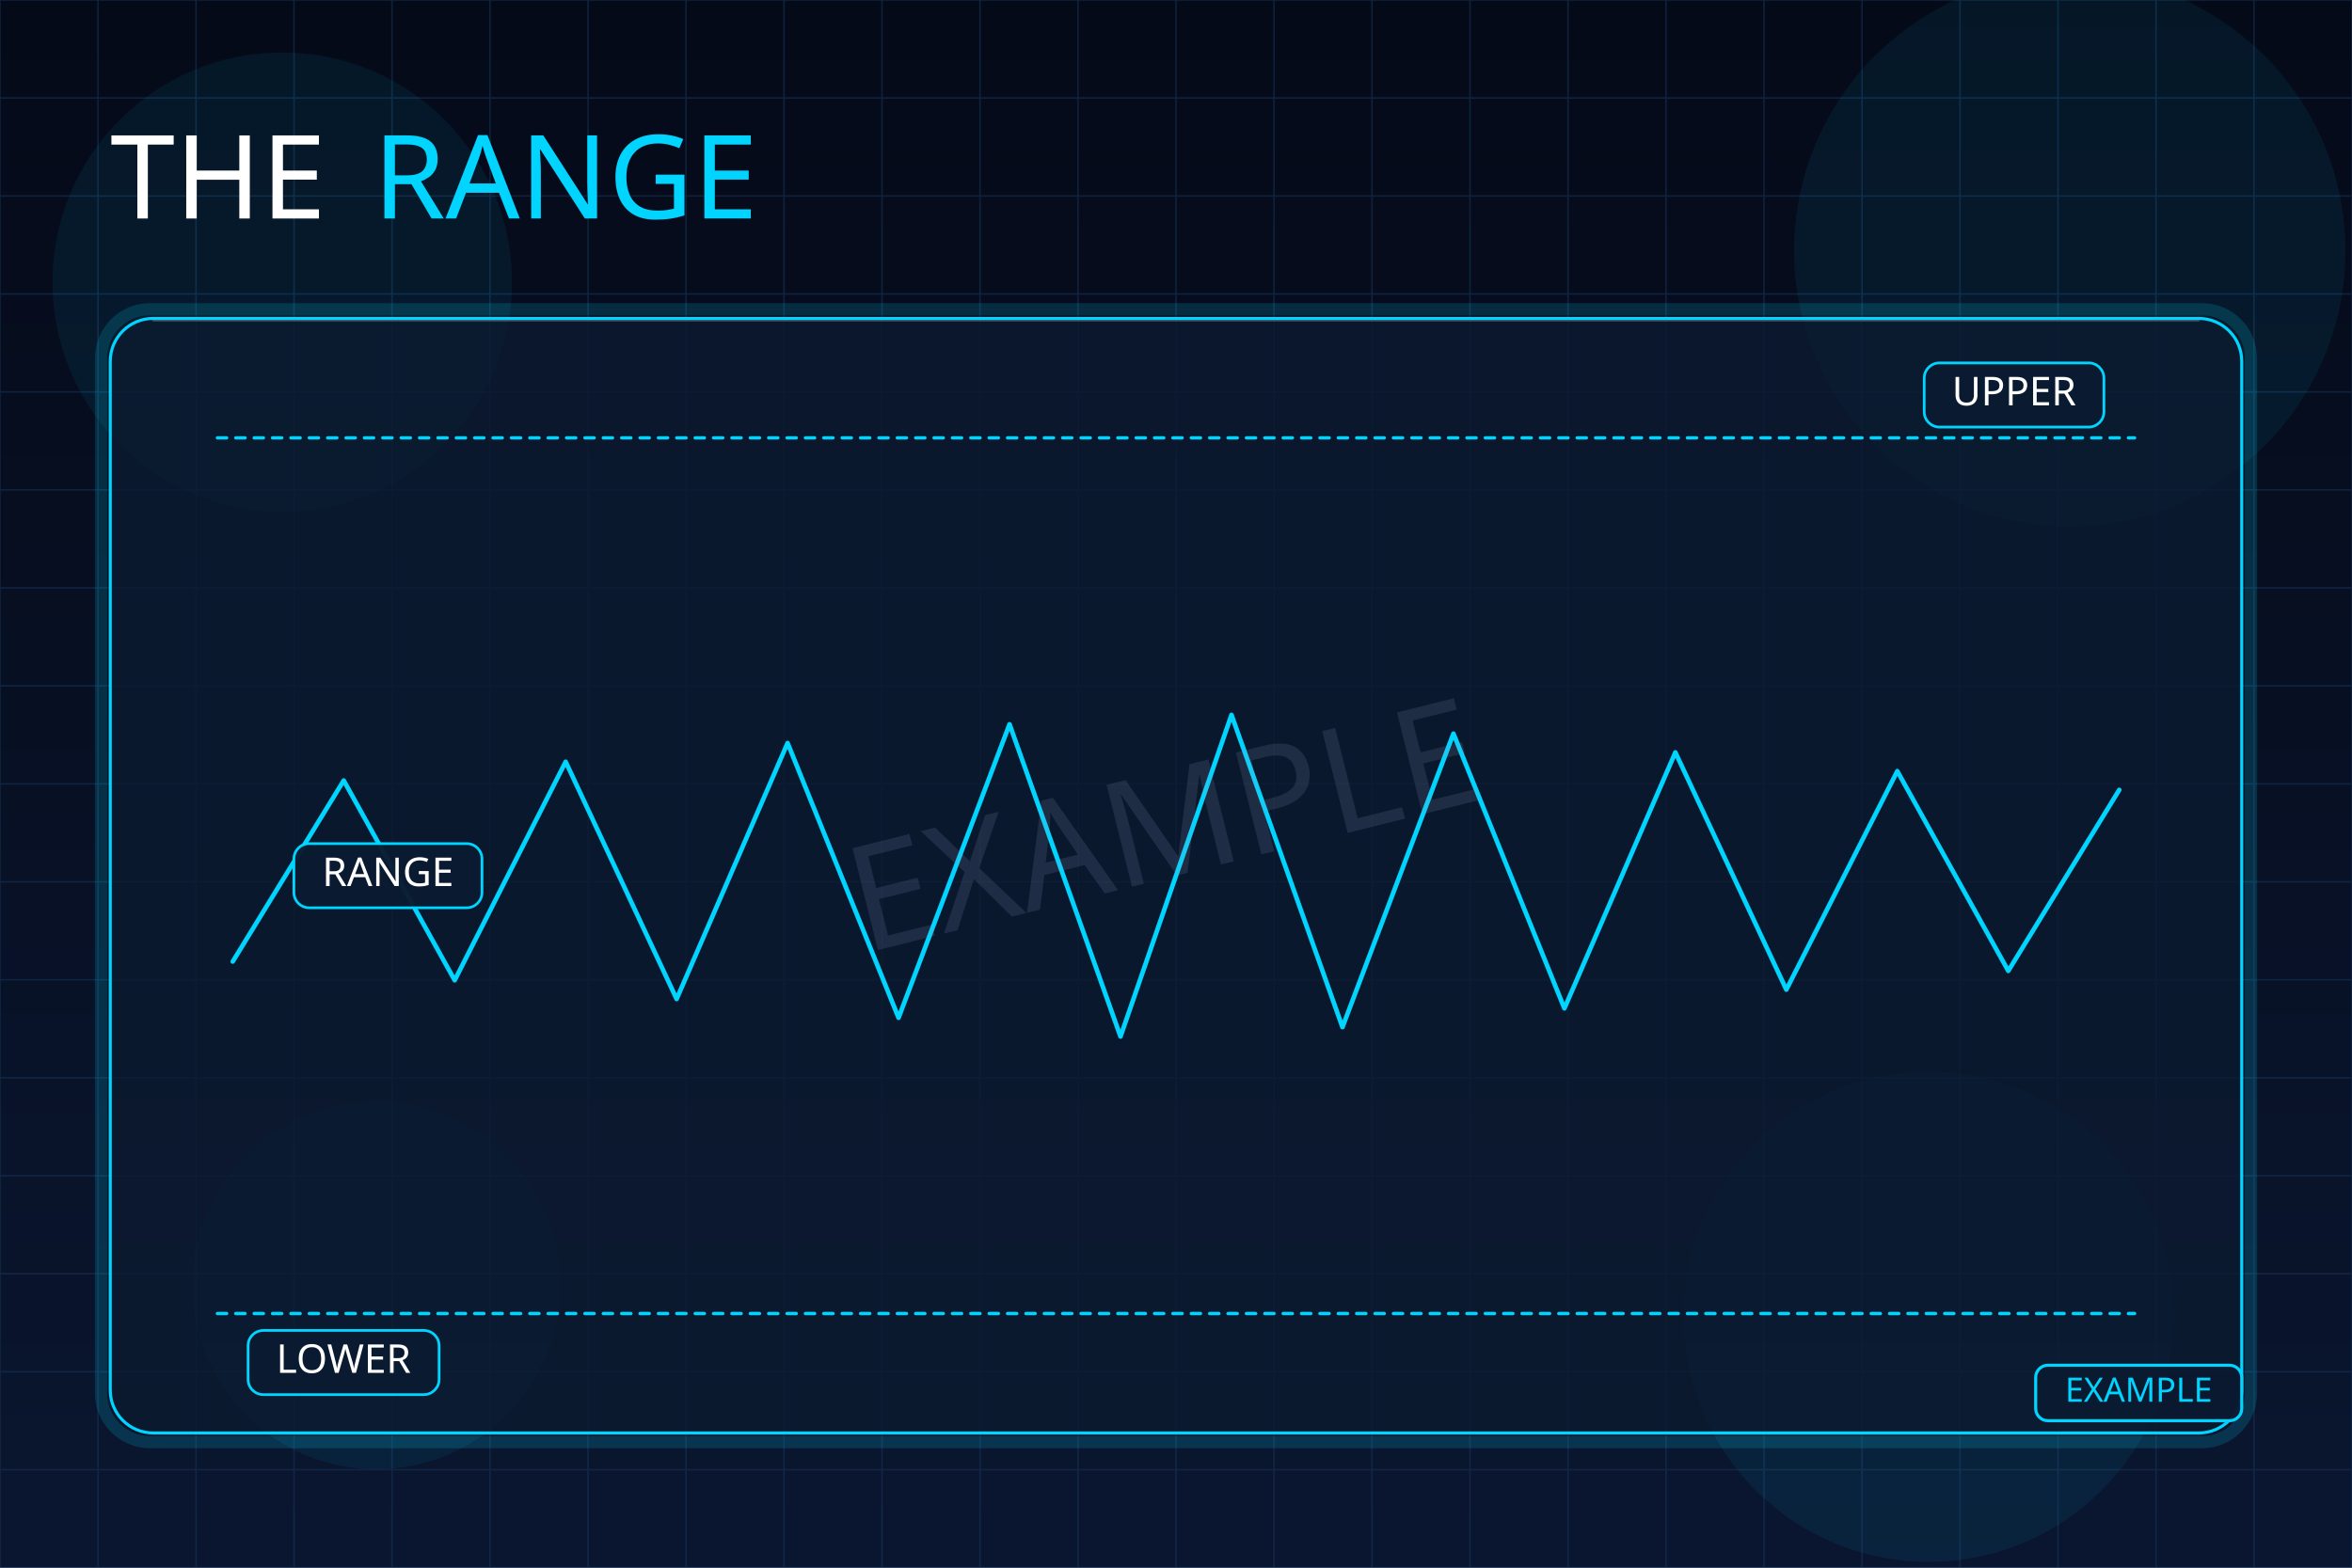
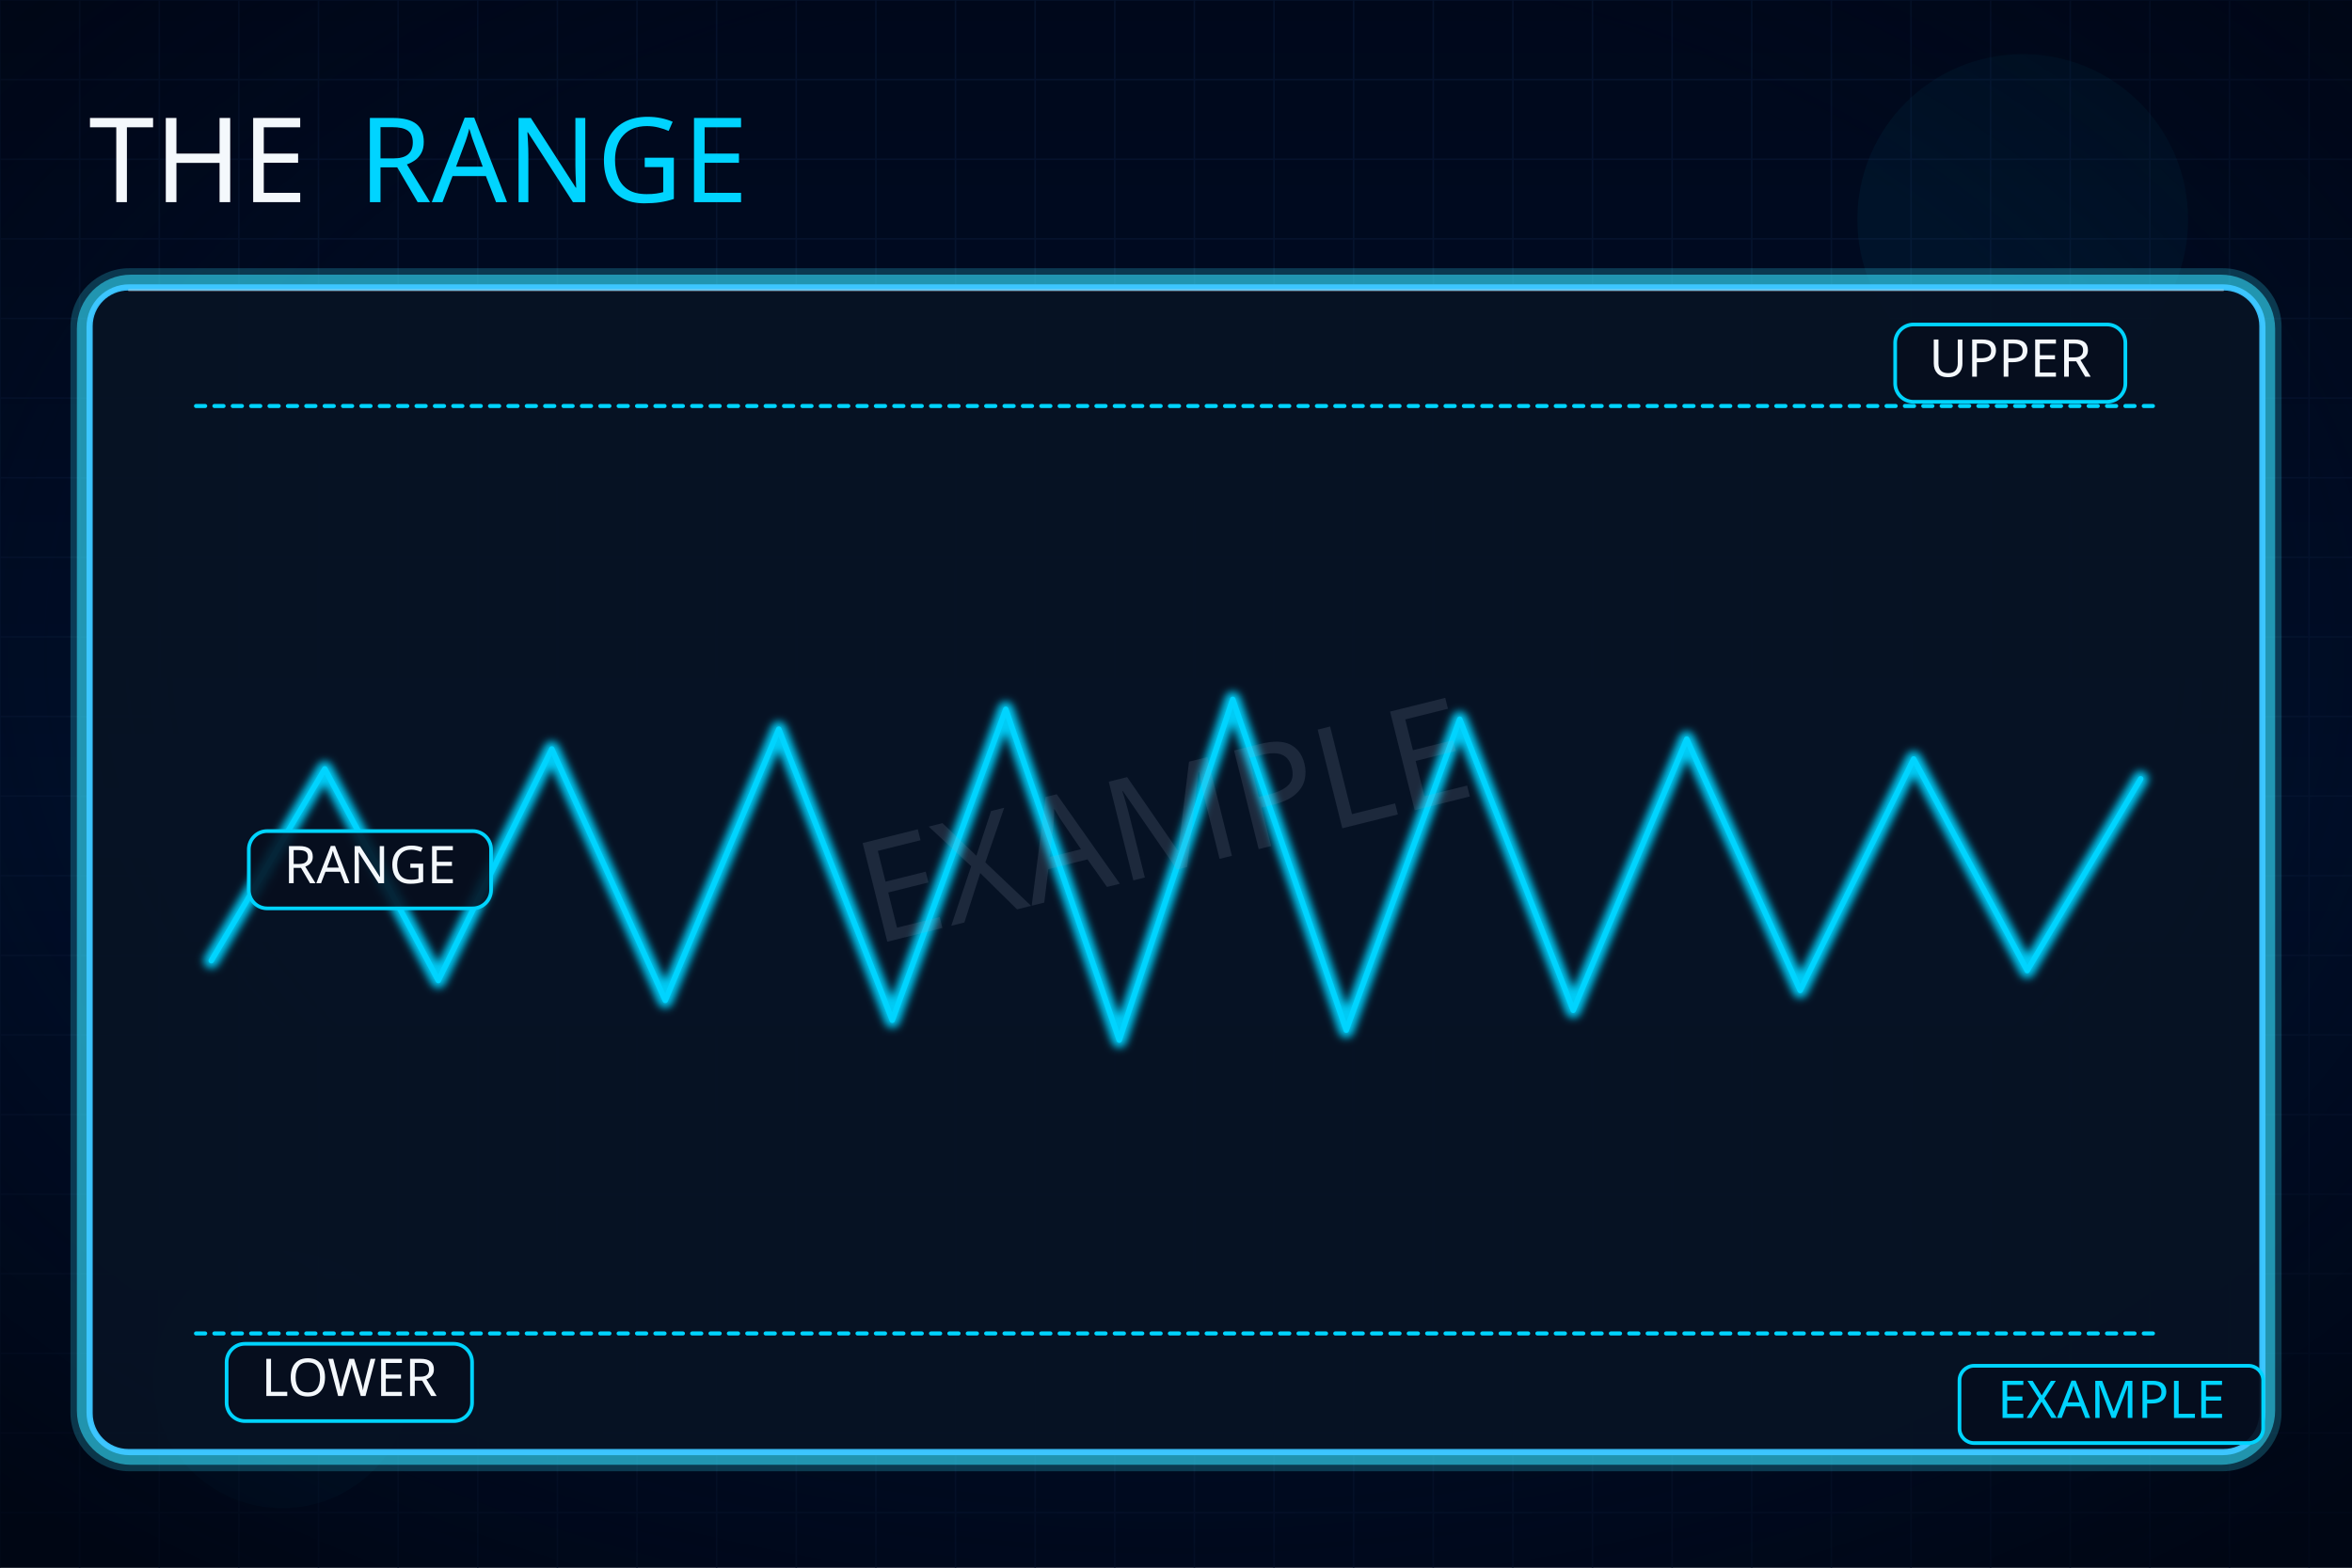
<svg xmlns="http://www.w3.org/2000/svg" width="1536" height="1024" viewBox="0 0 1536 1024">
  <defs>
    <style>
@font-face { font-family: "Engine Regular"; src: url("../../../illustration_engine/assets/fonts/Inter-Regular.ttf") format("truetype"); font-weight: 400; font-style: normal; }
@font-face { font-family: "Engine Semi"; src: url("../../../illustration_engine/assets/fonts/Inter-SemiBold.ttf") format("truetype"); font-weight: 400; font-style: normal; }
@font-face { font-family: "Engine Bold"; src: url("../../../illustration_engine/assets/fonts/Inter-Bold.ttf") format("truetype"); font-weight: 400; font-style: normal; }
+ @font-face { font-family: "Engine Condensed"; src: url("../../../illustration_engine/assets/fonts/RobotoCondensed-Bold.ttf") format("truetype"); font-weight: 400; font-style: normal; }
</style>
    <linearGradient id="bg1" x1="0" y1="0" x2="0" y2="1">
-       <stop offset="0%" stop-color="#050A18" />
-       <stop offset="100%" stop-color="#0A1630" />
+       <stop offset="0%" stop-color="#00081B" />
+       <stop offset="52%" stop-color="#000F2A" />
+       <stop offset="100%" stop-color="#000B21" />
    </linearGradient>
+     <radialGradient id="vig2" cx="50%" cy="42%" r="72%">
+       <stop offset="58%" stop-color="#00081B" stop-opacity="0" />
+       <stop offset="100%" stop-color="#00040F" stop-opacity="0.72" />
+     </radialGradient>
+     <filter id="softglow" x="-60%" y="-60%" width="220%" height="220%">
+       <feGaussianBlur stdDeviation="2.64" />
+     </filter>
  </defs>
  <rect x="0" y="0" width="1536" height="1024" rx="0" ry="0" fill="url(#bg1)" fill-opacity="1" stroke="none" stroke-width="0" stroke-opacity="1" />
  <g opacity="0.55">
-     <line x1="0" y1="0" x2="0" y2="1024" stroke="#16345A" stroke-width="1" stroke-linecap="round" stroke-opacity="1" />
-     <line x1="64" y1="0" x2="64" y2="1024" stroke="#16345A" stroke-width="1" stroke-linecap="round" stroke-opacity="1" />
-     <line x1="128" y1="0" x2="128" y2="1024" stroke="#16345A" stroke-width="1" stroke-linecap="round" stroke-opacity="1" />
-     <line x1="192" y1="0" x2="192" y2="1024" stroke="#16345A" stroke-width="1" stroke-linecap="round" stroke-opacity="1" />
-     <line x1="256" y1="0" x2="256" y2="1024" stroke="#16345A" stroke-width="1" stroke-linecap="round" stroke-opacity="1" />
-     <line x1="320" y1="0" x2="320" y2="1024" stroke="#16345A" stroke-width="1" stroke-linecap="round" stroke-opacity="1" />
-     <line x1="384" y1="0" x2="384" y2="1024" stroke="#16345A" stroke-width="1" stroke-linecap="round" stroke-opacity="1" />
-     <line x1="448" y1="0" x2="448" y2="1024" stroke="#16345A" stroke-width="1" stroke-linecap="round" stroke-opacity="1" />
-     <line x1="512" y1="0" x2="512" y2="1024" stroke="#16345A" stroke-width="1" stroke-linecap="round" stroke-opacity="1" />
-     <line x1="576" y1="0" x2="576" y2="1024" stroke="#16345A" stroke-width="1" stroke-linecap="round" stroke-opacity="1" />
-     <line x1="640" y1="0" x2="640" y2="1024" stroke="#16345A" stroke-width="1" stroke-linecap="round" stroke-opacity="1" />
-     <line x1="704" y1="0" x2="704" y2="1024" stroke="#16345A" stroke-width="1" stroke-linecap="round" stroke-opacity="1" />
-     <line x1="768" y1="0" x2="768" y2="1024" stroke="#16345A" stroke-width="1" stroke-linecap="round" stroke-opacity="1" />
-     <line x1="832" y1="0" x2="832" y2="1024" stroke="#16345A" stroke-width="1" stroke-linecap="round" stroke-opacity="1" />
-     <line x1="896" y1="0" x2="896" y2="1024" stroke="#16345A" stroke-width="1" stroke-linecap="round" stroke-opacity="1" />
-     <line x1="960" y1="0" x2="960" y2="1024" stroke="#16345A" stroke-width="1" stroke-linecap="round" stroke-opacity="1" />
-     <line x1="1024" y1="0" x2="1024" y2="1024" stroke="#16345A" stroke-width="1" stroke-linecap="round" stroke-opacity="1" />
-     <line x1="1088" y1="0" x2="1088" y2="1024" stroke="#16345A" stroke-width="1" stroke-linecap="round" stroke-opacity="1" />
-     <line x1="1152" y1="0" x2="1152" y2="1024" stroke="#16345A" stroke-width="1" stroke-linecap="round" stroke-opacity="1" />
-     <line x1="1216" y1="0" x2="1216" y2="1024" stroke="#16345A" stroke-width="1" stroke-linecap="round" stroke-opacity="1" />
-     <line x1="1280" y1="0" x2="1280" y2="1024" stroke="#16345A" stroke-width="1" stroke-linecap="round" stroke-opacity="1" />
-     <line x1="1344" y1="0" x2="1344" y2="1024" stroke="#16345A" stroke-width="1" stroke-linecap="round" stroke-opacity="1" />
-     <line x1="1408" y1="0" x2="1408" y2="1024" stroke="#16345A" stroke-width="1" stroke-linecap="round" stroke-opacity="1" />
-     <line x1="1472" y1="0" x2="1472" y2="1024" stroke="#16345A" stroke-width="1" stroke-linecap="round" stroke-opacity="1" />
-     <line x1="1536" y1="0" x2="1536" y2="1024" stroke="#16345A" stroke-width="1" stroke-linecap="round" stroke-opacity="1" />
-     <line x1="0" y1="0" x2="1536" y2="0" stroke="#16345A" stroke-width="1" stroke-linecap="round" stroke-opacity="1" />
-     <line x1="0" y1="64" x2="1536" y2="64" stroke="#16345A" stroke-width="1" stroke-linecap="round" stroke-opacity="1" />
-     <line x1="0" y1="128" x2="1536" y2="128" stroke="#16345A" stroke-width="1" stroke-linecap="round" stroke-opacity="1" />
-     <line x1="0" y1="192" x2="1536" y2="192" stroke="#16345A" stroke-width="1" stroke-linecap="round" stroke-opacity="1" />
-     <line x1="0" y1="256" x2="1536" y2="256" stroke="#16345A" stroke-width="1" stroke-linecap="round" stroke-opacity="1" />
-     <line x1="0" y1="320" x2="1536" y2="320" stroke="#16345A" stroke-width="1" stroke-linecap="round" stroke-opacity="1" />
-     <line x1="0" y1="384" x2="1536" y2="384" stroke="#16345A" stroke-width="1" stroke-linecap="round" stroke-opacity="1" />
-     <line x1="0" y1="448" x2="1536" y2="448" stroke="#16345A" stroke-width="1" stroke-linecap="round" stroke-opacity="1" />
-     <line x1="0" y1="512" x2="1536" y2="512" stroke="#16345A" stroke-width="1" stroke-linecap="round" stroke-opacity="1" />
-     <line x1="0" y1="576" x2="1536" y2="576" stroke="#16345A" stroke-width="1" stroke-linecap="round" stroke-opacity="1" />
-     <line x1="0" y1="640" x2="1536" y2="640" stroke="#16345A" stroke-width="1" stroke-linecap="round" stroke-opacity="1" />
-     <line x1="0" y1="704" x2="1536" y2="704" stroke="#16345A" stroke-width="1" stroke-linecap="round" stroke-opacity="1" />
-     <line x1="0" y1="768" x2="1536" y2="768" stroke="#16345A" stroke-width="1" stroke-linecap="round" stroke-opacity="1" />
-     <line x1="0" y1="832" x2="1536" y2="832" stroke="#16345A" stroke-width="1" stroke-linecap="round" stroke-opacity="1" />
-     <line x1="0" y1="896" x2="1536" y2="896" stroke="#16345A" stroke-width="1" stroke-linecap="round" stroke-opacity="1" />
-     <line x1="0" y1="960" x2="1536" y2="960" stroke="#16345A" stroke-width="1" stroke-linecap="round" stroke-opacity="1" />
-     <line x1="0" y1="1024" x2="1536" y2="1024" stroke="#16345A" stroke-width="1" stroke-linecap="round" stroke-opacity="1" />
+     <line x1="0" y1="0" x2="0" y2="1024" stroke="#0A1A38" stroke-width="1" stroke-linecap="round" stroke-opacity="1" />
+     <line x1="52" y1="0" x2="52" y2="1024" stroke="#0A1A38" stroke-width="1" stroke-linecap="round" stroke-opacity="1" />
+     <line x1="104" y1="0" x2="104" y2="1024" stroke="#0A1A38" stroke-width="1" stroke-linecap="round" stroke-opacity="1" />
+     <line x1="156" y1="0" x2="156" y2="1024" stroke="#0A1A38" stroke-width="1" stroke-linecap="round" stroke-opacity="1" />
+     <line x1="208" y1="0" x2="208" y2="1024" stroke="#0A1A38" stroke-width="1" stroke-linecap="round" stroke-opacity="1" />
+     <line x1="260" y1="0" x2="260" y2="1024" stroke="#0A1A38" stroke-width="1" stroke-linecap="round" stroke-opacity="1" />
+     <line x1="312" y1="0" x2="312" y2="1024" stroke="#0A1A38" stroke-width="1" stroke-linecap="round" stroke-opacity="1" />
+     <line x1="364" y1="0" x2="364" y2="1024" stroke="#0A1A38" stroke-width="1" stroke-linecap="round" stroke-opacity="1" />
+     <line x1="416" y1="0" x2="416" y2="1024" stroke="#0A1A38" stroke-width="1" stroke-linecap="round" stroke-opacity="1" />
+     <line x1="468" y1="0" x2="468" y2="1024" stroke="#0A1A38" stroke-width="1" stroke-linecap="round" stroke-opacity="1" />
+     <line x1="520" y1="0" x2="520" y2="1024" stroke="#0A1A38" stroke-width="1" stroke-linecap="round" stroke-opacity="1" />
+     <line x1="572" y1="0" x2="572" y2="1024" stroke="#0A1A38" stroke-width="1" stroke-linecap="round" stroke-opacity="1" />
+     <line x1="624" y1="0" x2="624" y2="1024" stroke="#0A1A38" stroke-width="1" stroke-linecap="round" stroke-opacity="1" />
+     <line x1="676" y1="0" x2="676" y2="1024" stroke="#0A1A38" stroke-width="1" stroke-linecap="round" stroke-opacity="1" />
+     <line x1="728" y1="0" x2="728" y2="1024" stroke="#0A1A38" stroke-width="1" stroke-linecap="round" stroke-opacity="1" />
+     <line x1="780" y1="0" x2="780" y2="1024" stroke="#0A1A38" stroke-width="1" stroke-linecap="round" stroke-opacity="1" />
+     <line x1="832" y1="0" x2="832" y2="1024" stroke="#0A1A38" stroke-width="1" stroke-linecap="round" stroke-opacity="1" />
+     <line x1="884" y1="0" x2="884" y2="1024" stroke="#0A1A38" stroke-width="1" stroke-linecap="round" stroke-opacity="1" />
+     <line x1="936" y1="0" x2="936" y2="1024" stroke="#0A1A38" stroke-width="1" stroke-linecap="round" stroke-opacity="1" />
+     <line x1="988" y1="0" x2="988" y2="1024" stroke="#0A1A38" stroke-width="1" stroke-linecap="round" stroke-opacity="1" />
+     <line x1="1040" y1="0" x2="1040" y2="1024" stroke="#0A1A38" stroke-width="1" stroke-linecap="round" stroke-opacity="1" />
+     <line x1="1092" y1="0" x2="1092" y2="1024" stroke="#0A1A38" stroke-width="1" stroke-linecap="round" stroke-opacity="1" />
+     <line x1="1144" y1="0" x2="1144" y2="1024" stroke="#0A1A38" stroke-width="1" stroke-linecap="round" stroke-opacity="1" />
+     <line x1="1196" y1="0" x2="1196" y2="1024" stroke="#0A1A38" stroke-width="1" stroke-linecap="round" stroke-opacity="1" />
+     <line x1="1248" y1="0" x2="1248" y2="1024" stroke="#0A1A38" stroke-width="1" stroke-linecap="round" stroke-opacity="1" />
+     <line x1="1300" y1="0" x2="1300" y2="1024" stroke="#0A1A38" stroke-width="1" stroke-linecap="round" stroke-opacity="1" />
+     <line x1="1352" y1="0" x2="1352" y2="1024" stroke="#0A1A38" stroke-width="1" stroke-linecap="round" stroke-opacity="1" />
+     <line x1="1404" y1="0" x2="1404" y2="1024" stroke="#0A1A38" stroke-width="1" stroke-linecap="round" stroke-opacity="1" />
+     <line x1="1456" y1="0" x2="1456" y2="1024" stroke="#0A1A38" stroke-width="1" stroke-linecap="round" stroke-opacity="1" />
+     <line x1="1508" y1="0" x2="1508" y2="1024" stroke="#0A1A38" stroke-width="1" stroke-linecap="round" stroke-opacity="1" />
+     <line x1="0" y1="0" x2="1536" y2="0" stroke="#0A1A38" stroke-width="1" stroke-linecap="round" stroke-opacity="1" />
+     <line x1="0" y1="52" x2="1536" y2="52" stroke="#0A1A38" stroke-width="1" stroke-linecap="round" stroke-opacity="1" />
+     <line x1="0" y1="104" x2="1536" y2="104" stroke="#0A1A38" stroke-width="1" stroke-linecap="round" stroke-opacity="1" />
+     <line x1="0" y1="156" x2="1536" y2="156" stroke="#0A1A38" stroke-width="1" stroke-linecap="round" stroke-opacity="1" />
+     <line x1="0" y1="208" x2="1536" y2="208" stroke="#0A1A38" stroke-width="1" stroke-linecap="round" stroke-opacity="1" />
+     <line x1="0" y1="260" x2="1536" y2="260" stroke="#0A1A38" stroke-width="1" stroke-linecap="round" stroke-opacity="1" />
+     <line x1="0" y1="312" x2="1536" y2="312" stroke="#0A1A38" stroke-width="1" stroke-linecap="round" stroke-opacity="1" />
+     <line x1="0" y1="364" x2="1536" y2="364" stroke="#0A1A38" stroke-width="1" stroke-linecap="round" stroke-opacity="1" />
+     <line x1="0" y1="416" x2="1536" y2="416" stroke="#0A1A38" stroke-width="1" stroke-linecap="round" stroke-opacity="1" />
+     <line x1="0" y1="468" x2="1536" y2="468" stroke="#0A1A38" stroke-width="1" stroke-linecap="round" stroke-opacity="1" />
+     <line x1="0" y1="520" x2="1536" y2="520" stroke="#0A1A38" stroke-width="1" stroke-linecap="round" stroke-opacity="1" />
+     <line x1="0" y1="572" x2="1536" y2="572" stroke="#0A1A38" stroke-width="1" stroke-linecap="round" stroke-opacity="1" />
+     <line x1="0" y1="624" x2="1536" y2="624" stroke="#0A1A38" stroke-width="1" stroke-linecap="round" stroke-opacity="1" />
+     <line x1="0" y1="676" x2="1536" y2="676" stroke="#0A1A38" stroke-width="1" stroke-linecap="round" stroke-opacity="1" />
+     <line x1="0" y1="728" x2="1536" y2="728" stroke="#0A1A38" stroke-width="1" stroke-linecap="round" stroke-opacity="1" />
+     <line x1="0" y1="780" x2="1536" y2="780" stroke="#0A1A38" stroke-width="1" stroke-linecap="round" stroke-opacity="1" />
+     <line x1="0" y1="832" x2="1536" y2="832" stroke="#0A1A38" stroke-width="1" stroke-linecap="round" stroke-opacity="1" />
+     <line x1="0" y1="884" x2="1536" y2="884" stroke="#0A1A38" stroke-width="1" stroke-linecap="round" stroke-opacity="1" />
+     <line x1="0" y1="936" x2="1536" y2="936" stroke="#0A1A38" stroke-width="1" stroke-linecap="round" stroke-opacity="1" />
+     <line x1="0" y1="988" x2="1536" y2="988" stroke="#0A1A38" stroke-width="1" stroke-linecap="round" stroke-opacity="1" />
  </g>
-   <circle cx="184.32" cy="184.32" r="150" fill="#00D4FF" fill-opacity="0.07" stroke="none" stroke-width="0" />
-   <circle cx="1351.68" cy="163.84" r="180" fill="#00D4FF" fill-opacity="0.07" stroke="none" stroke-width="0" />
-   <circle cx="1259.52" cy="860.16" r="160" fill="#00D4FF" fill-opacity="0.07" stroke="none" stroke-width="0" />
-   <circle cx="245.76" cy="839.68" r="120" fill="#00D4FF" fill-opacity="0.07" stroke="none" stroke-width="0" />
-   <text x="72" y="142.72" fill="#FFFFFF" fill-opacity="1" font-family="Engine Bold" font-size="76" text-anchor="start">THE</text>
-   <text x="243.69" y="142.72" fill="#00D4FF" fill-opacity="1" font-family="Engine Bold" font-size="76" text-anchor="start">RANGE</text>
-   <rect x="66" y="202" width="1404" height="740" rx="32" ry="32" fill="none" fill-opacity="1" stroke="#00D4FF" stroke-width="8" stroke-opacity="0.16" />
-   <rect x="72" y="208" width="1392" height="728" rx="28" ry="28" fill="#0B1A30" fill-opacity="0.82" stroke="#00D4FF" stroke-width="2" stroke-opacity="1" />
-   <line x1="100" y1="209.5" x2="1436" y2="209.5" stroke="#FFFFFF" stroke-width="1.25" stroke-linecap="round" stroke-opacity="0.18" />
-   <line x1="142" y1="286" x2="1394" y2="286" stroke="#00D4FF" stroke-width="2.2" stroke-linecap="round" stroke-opacity="1" stroke-dasharray="6 6" />
-   <line x1="142" y1="858" x2="1394" y2="858" stroke="#00D4FF" stroke-width="2.2" stroke-linecap="round" stroke-opacity="1" stroke-dasharray="6 6" />
-   <polyline points="152,628.06 224.47,509.82 296.94,640.3 369.41,497.57 441.88,652.55 514.35,485.33 586.82,664.8 659.29,473.08 731.76,677.05 804.24,466.95 876.71,670.92 949.18,479.2 1021.65,658.67 1094.12,491.45 1166.59,646.43 1239.06,503.7 1311.53,634.18 1384,515.94" fill="none" stroke="#00D4FF" stroke-width="3" stroke-linejoin="round" stroke-linecap="round" stroke-opacity="1" />
-   <rect x="1256.62" y="237.04" width="117.38" height="41.92" rx="10" ry="10" fill="#0B1A30" fill-opacity="0.96" stroke="#00D4FF" stroke-width="1.75" stroke-opacity="1" />
-   <text x="1315.31" y="264.76" fill="#FFFFFF" fill-opacity="1" font-family="Engine Semi" font-size="26" text-anchor="middle">UPPER</text>
-   <rect x="162" y="869.04" width="124.77" height="41.92" rx="10" ry="10" fill="#0B1A30" fill-opacity="0.96" stroke="#00D4FF" stroke-width="1.75" stroke-opacity="1" />
-   <text x="224.38" y="896.76" fill="#FFFFFF" fill-opacity="1" font-family="Engine Semi" font-size="26" text-anchor="middle">LOWER</text>
-   <rect x="191.94" y="551.04" width="122.84" height="41.92" rx="10" ry="10" fill="#0B1A30" fill-opacity="0.96" stroke="#00D4FF" stroke-width="1.75" stroke-opacity="1" />
-   <text x="253.36" y="578.76" fill="#FFFFFF" fill-opacity="1" font-family="Engine Semi" font-size="26" text-anchor="middle">RANGE</text>
-   <text x="768" y="572" fill="#8CA0C0" fill-opacity="0.16" font-family="Engine Bold" font-size="96" text-anchor="middle" transform="rotate(-14 768 572)">EXAMPLE</text>
-   <rect x="1329.42" y="891.76" width="134.58" height="36.24" rx="8" ry="8" fill="#0B1A30" fill-opacity="0.98" stroke="#00D4FF" stroke-width="2" stroke-opacity="1" />
-   <text x="1396.71" y="915.6" fill="#00D4FF" fill-opacity="1" font-family="Engine Bold" font-size="22" text-anchor="middle">EXAMPLE</text>
+   <circle cx="1320.96" cy="143.36" r="108" fill="#00D4FF" fill-opacity="0.045" stroke="none" stroke-width="0" />
+   <circle cx="184.32" cy="901.12" r="84" fill="#00D4FF" fill-opacity="0.045" stroke="none" stroke-width="0" />
+   <rect x="0" y="0" width="1536" height="1024" rx="0" ry="0" fill="url(#vig2)" fill-opacity="1" stroke="none" stroke-width="0" stroke-opacity="1" />
+   <text x="58" y="132.04" fill="#F4F8FC" fill-opacity="1" font-family="Engine Condensed" font-size="77" text-anchor="start">THE</text>
+   <text x="234.09" y="132.04" fill="#00D4FF" fill-opacity="1" font-family="Engine Condensed" font-size="77" text-anchor="start">RANGE</text>
+   <rect x="46" y="175.2" width="1444" height="785.8" rx="38.4" ry="38.4" fill="#33E0FF" fill-opacity="0.22" stroke="none" stroke-width="0" stroke-opacity="1" />
+   <rect x="54.4" y="183.6" width="1427.2" height="769" rx="31.2" ry="31.2" fill="none" fill-opacity="1" stroke="#33E0FF" stroke-width="8.4" stroke-opacity="0.55" />
+   <rect x="58" y="187.2" width="1420" height="761.8" rx="26.4" ry="26.4" fill="#060E1E" fill-opacity="0.9" stroke="#3CC6FF" stroke-width="3" stroke-opacity="1" />
+   <rect x="59.8" y="189" width="1416.4" height="758.2" rx="24" ry="24" fill="none" fill-opacity="1" stroke="#3CC6FF" stroke-width="1.5" stroke-opacity="0.95" />
+   <line x1="84.4" y1="189.6" x2="1451.6" y2="189.6" stroke="#F4F8FC" stroke-width="1.68" stroke-linecap="round" stroke-opacity="0.28" />
+   <line x1="128" y1="265.2" x2="1408" y2="265.2" stroke="#00D4FF" stroke-width="7.39" stroke-linecap="round" stroke-opacity="0.95" stroke-dasharray="6 6" filter="url(#softglow)" />
+   <line x1="128" y1="265.2" x2="1408" y2="265.2" stroke="#00D4FF" stroke-width="2.64" stroke-linecap="round" stroke-opacity="1" stroke-dasharray="6 6" />
+   <line x1="128" y1="871" x2="1408" y2="871" stroke="#00D4FF" stroke-width="7.39" stroke-linecap="round" stroke-opacity="0.95" stroke-dasharray="6 6" filter="url(#softglow)" />
+   <line x1="128" y1="871" x2="1408" y2="871" stroke="#00D4FF" stroke-width="2.64" stroke-linecap="round" stroke-opacity="1" stroke-dasharray="6 6" />
+   <polyline points="138,627.47 212.12,502.25 286.24,640.44 360.35,489.27 434.47,653.41 508.59,476.3 582.71,666.38 656.82,463.33 730.94,679.35 805.06,456.85 879.18,672.87 953.29,469.82 1027.41,659.9 1101.53,482.79 1175.65,646.93 1249.76,495.76 1323.88,633.95 1398,508.73" fill="none" stroke="#00D4FF" stroke-width="10.08" stroke-linejoin="round" stroke-linecap="round" stroke-opacity="0.95" filter="url(#softglow)" />
+   <polyline points="138,627.47 212.12,502.25 286.24,640.44 360.35,489.27 434.47,653.41 508.59,476.3 582.71,666.38 656.82,463.33 730.94,679.35 805.06,456.85 879.18,672.87 953.29,469.82 1027.41,659.9 1101.53,482.79 1175.65,646.93 1249.76,495.76 1323.88,633.95 1398,508.73" fill="none" stroke="#00D4FF" stroke-width="3.6" stroke-linejoin="round" stroke-linecap="round" stroke-opacity="1" />
+   <rect x="1237.66" y="211.96" width="150.34" height="50.48" rx="12" ry="12" fill="#060E1E" fill-opacity="0.88" stroke="#00D4FF" stroke-width="2.4" stroke-opacity="1" />
+   <text x="1312.83" y="246.04" fill="#F4F8FC" fill-opacity="1" font-family="Engine Bold" font-size="34" text-anchor="middle">UPPER</text>
+   <rect x="148" y="877.76" width="160.29" height="50.48" rx="12" ry="12" fill="#060E1E" fill-opacity="0.88" stroke="#00D4FF" stroke-width="2.4" stroke-opacity="1" />
+   <text x="228.15" y="911.84" fill="#F4F8FC" fill-opacity="1" font-family="Engine Bold" font-size="34" text-anchor="middle">LOWER</text>
+   <rect x="162.49" y="542.86" width="158.21" height="50.48" rx="12" ry="12" fill="#060E1E" fill-opacity="0.88" stroke="#00D4FF" stroke-width="2.4" stroke-opacity="1" />
+   <text x="241.6" y="576.94" fill="#F4F8FC" fill-opacity="1" font-family="Engine Bold" font-size="34" text-anchor="middle">RANGE</text>
+   <text x="768" y="568.1" fill="#9AA8BC" fill-opacity="0.16" font-family="Engine Condensed" font-size="93" text-anchor="middle" transform="rotate(-14 768 568.1)">EXAMPLE</text>
+   <rect x="1279.67" y="892.12" width="198.33" height="50.48" rx="9.6" ry="9.6" fill="#060E1E" fill-opacity="0.92" stroke="#00D4FF" stroke-width="2.4" stroke-opacity="1" />
+   <text x="1378.83" y="926.2" fill="#00D4FF" fill-opacity="1" font-family="Engine Bold" font-size="34" text-anchor="middle">EXAMPLE</text>
</svg>
